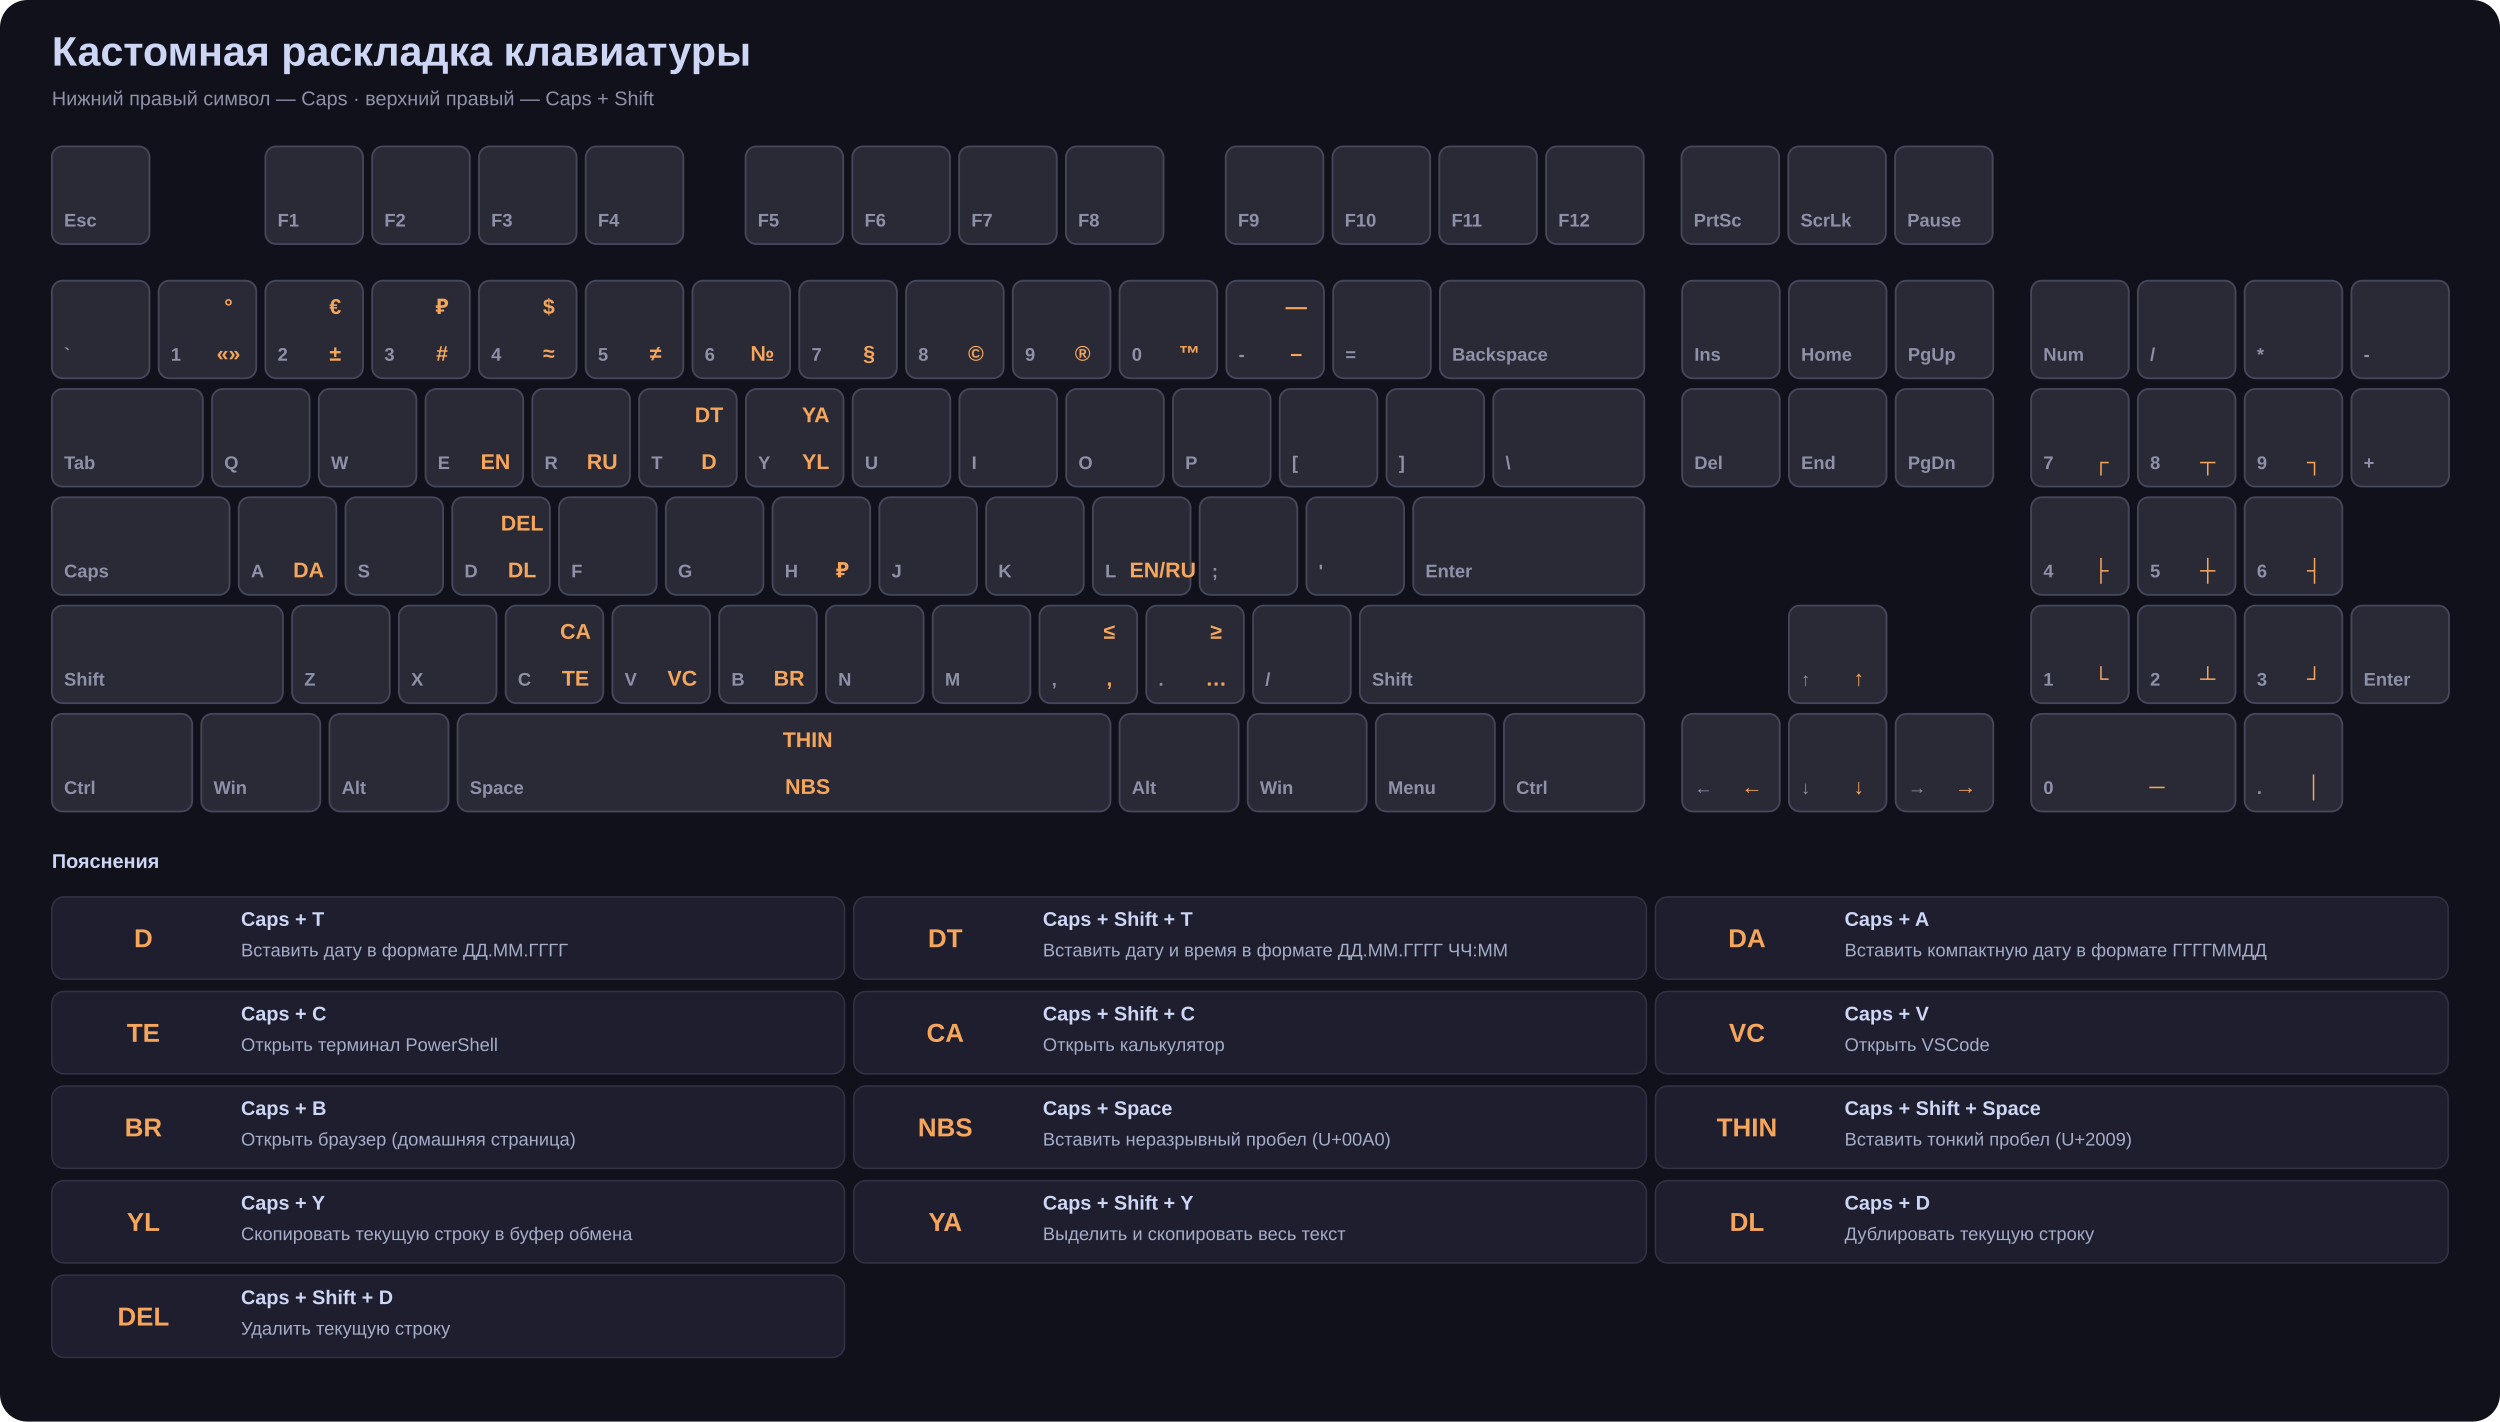
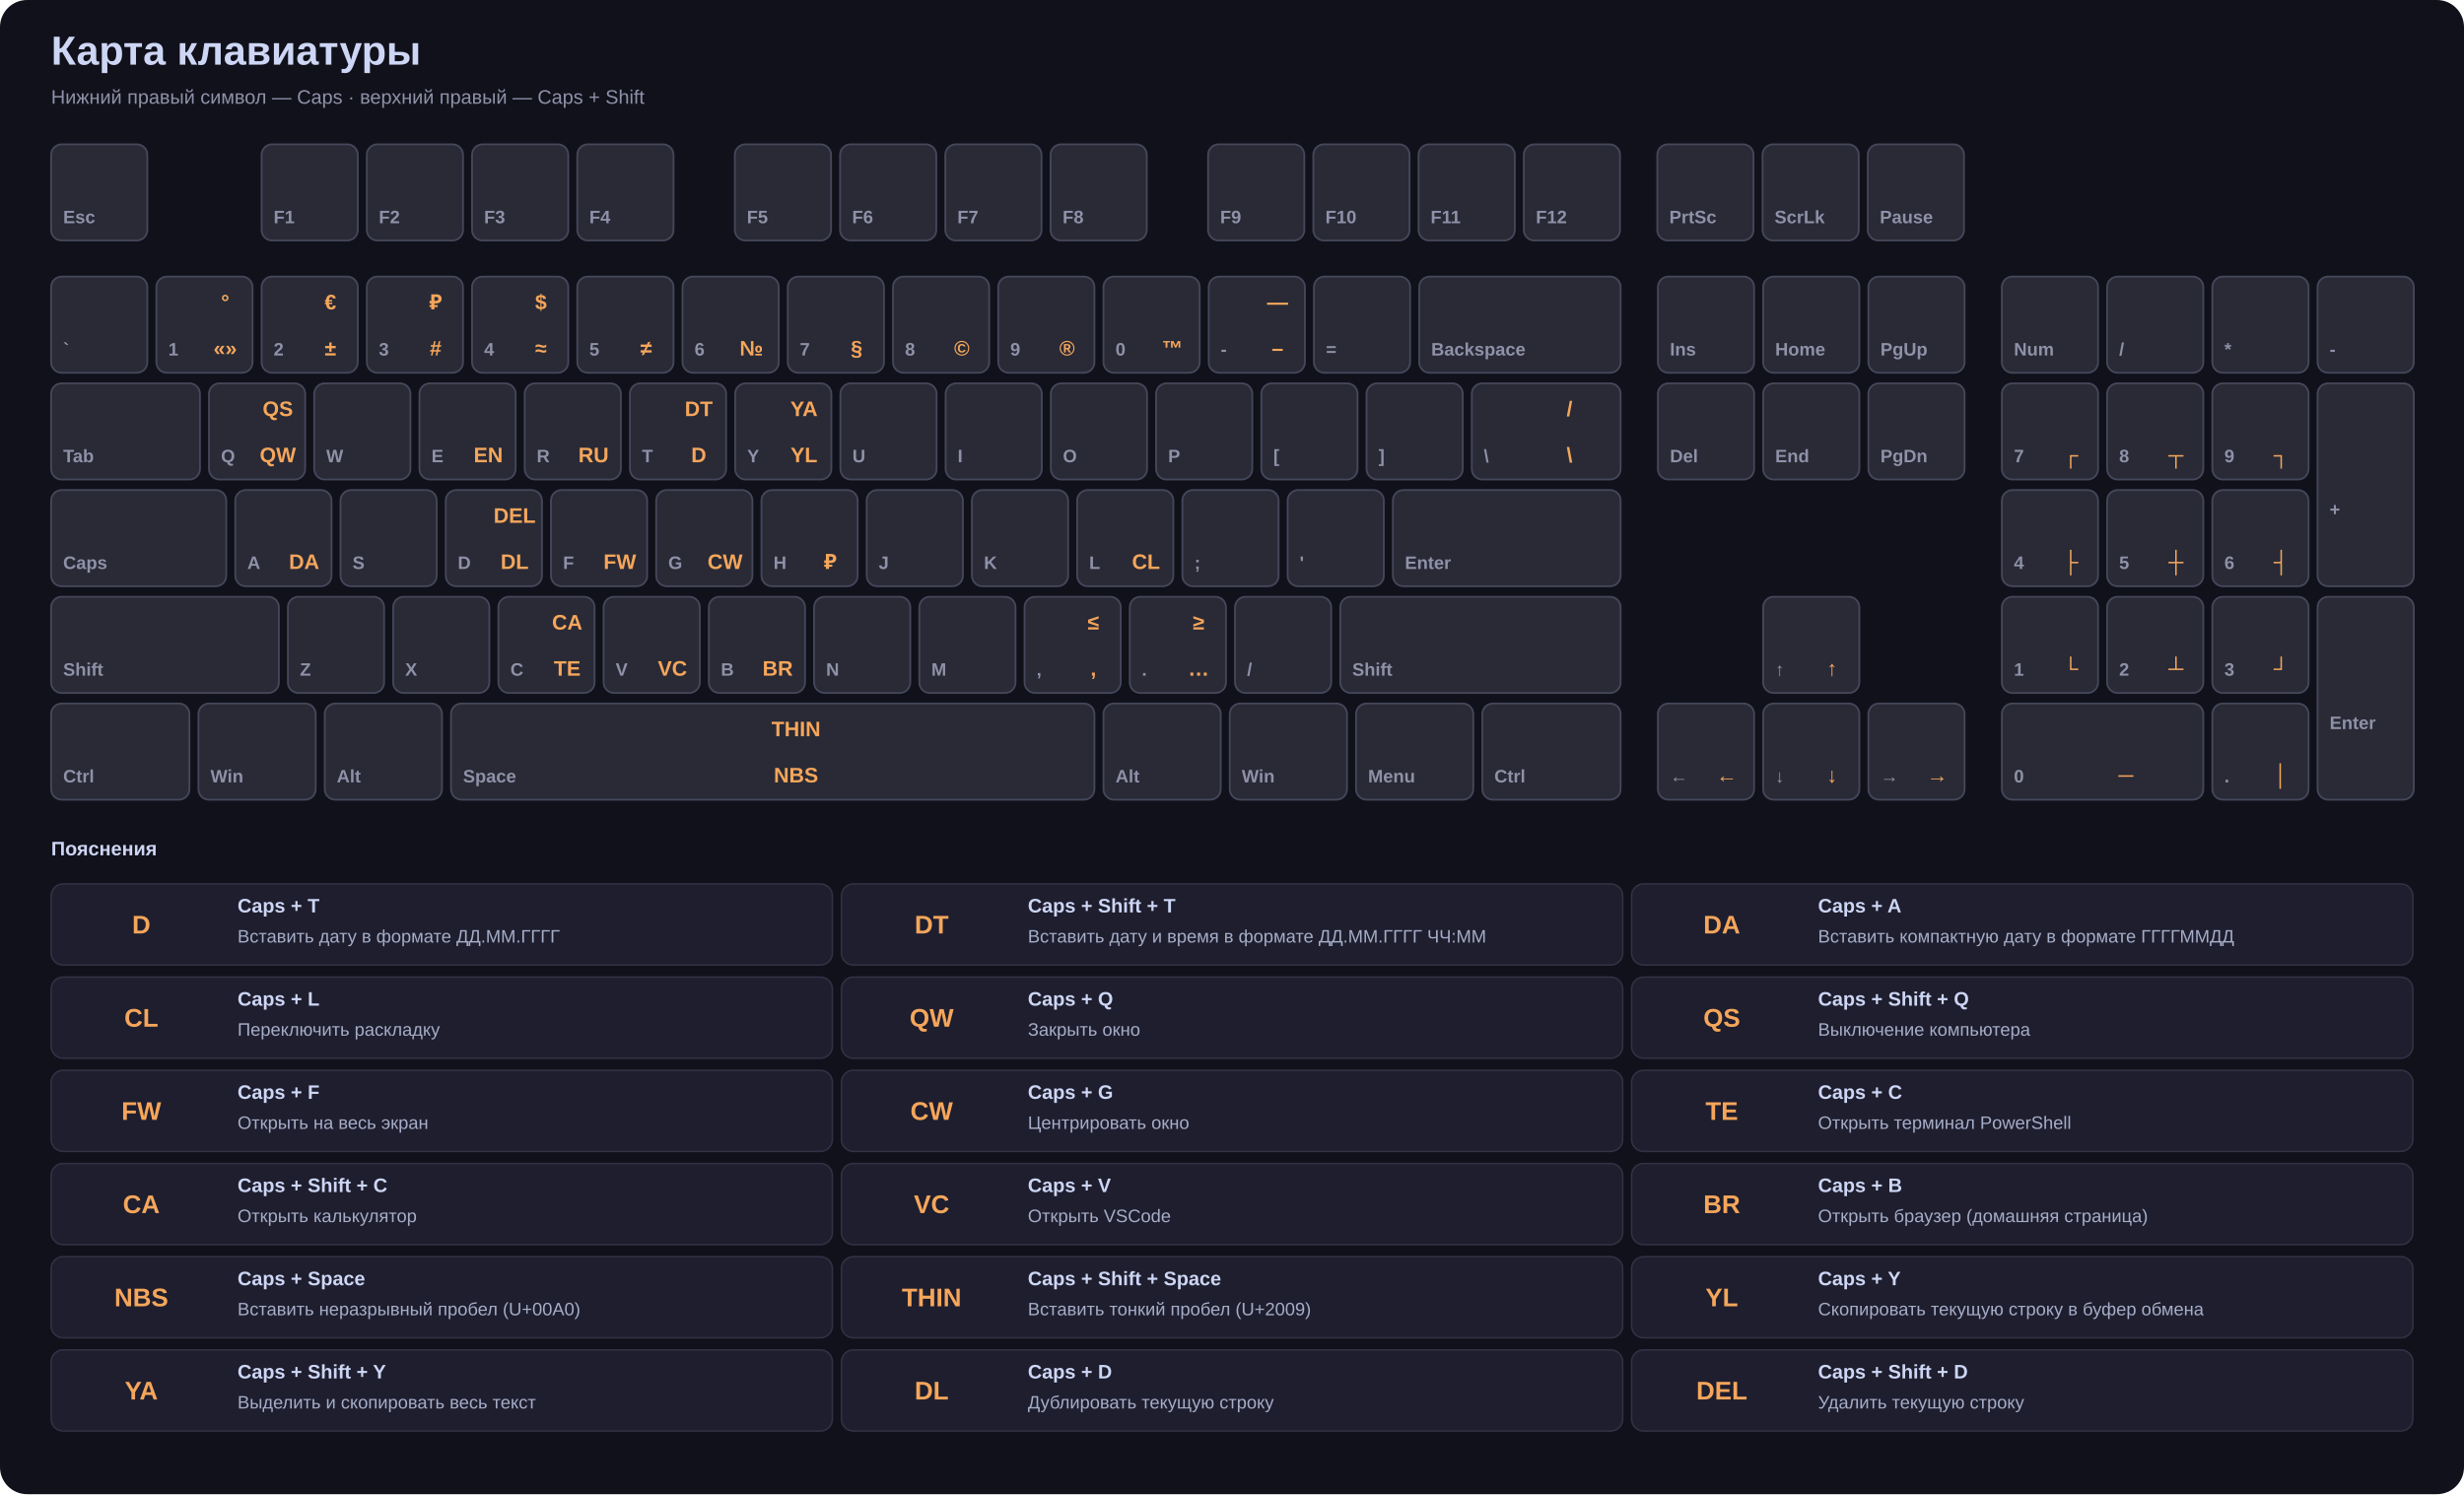
- <svg xmlns="http://www.w3.org/2000/svg" width="1639" height="932" viewBox="0 0 1639 932">
+ <svg xmlns="http://www.w3.org/2000/svg" width="1639" height="994" viewBox="0 0 1639 994">
  <style>
    text { font-family: "Segoe UI", Arial, sans-serif; }
    .base { fill: #292a36; stroke: #45475a; stroke-width: 1.2; }
    .key-label { fill: #8f91a8; font-size: 12px; font-weight: 600; }
    .value { fill: #f5a65b; font-size: 14px; font-weight: 800; }
    .title { fill: #cdd6f4; font-size: 27px; font-weight: 700; }
    .subtitle { fill: #8f91a8; font-size: 13px; }
    .note-title { fill: #cdd6f4; font-size: 13px; font-weight: 700; }
    .note-text { fill: #a6adc8; font-size: 12px; }
</style>
  <rect width="100%" height="100%" fill="#11111b" rx="18" />
-   <text x="34.0" y="43.0" class="title">Кастомная раскладка клавиатуры</text>
+   <text x="34.0" y="43.0" class="title">Карта клавиатуры</text>
  <text x="34.0" y="69.0" class="subtitle">Нижний правый символ — Caps · верхний правый — Caps + Shift</text>
-   <rect x="34.0" y="96.0" width="64.0" height="64" rx="7" class="base" />
+   <rect x="34.0" y="96.0" width="64.0" height="64.0" rx="7" class="base" />
  <text x="42.0" y="148.5" class="key-label" text-anchor="start">Esc</text>
-   <rect x="174.0" y="96.0" width="64.0" height="64" rx="7" class="base" />
+   <rect x="174.0" y="96.0" width="64.0" height="64.0" rx="7" class="base" />
  <text x="182.0" y="148.5" class="key-label" text-anchor="start">F1</text>
-   <rect x="244.0" y="96.0" width="64.0" height="64" rx="7" class="base" />
+   <rect x="244.0" y="96.0" width="64.0" height="64.0" rx="7" class="base" />
  <text x="252.0" y="148.5" class="key-label" text-anchor="start">F2</text>
-   <rect x="314.0" y="96.0" width="64.0" height="64" rx="7" class="base" />
+   <rect x="314.0" y="96.0" width="64.0" height="64.0" rx="7" class="base" />
  <text x="322.0" y="148.5" class="key-label" text-anchor="start">F3</text>
-   <rect x="384.0" y="96.0" width="64.0" height="64" rx="7" class="base" />
+   <rect x="384.0" y="96.0" width="64.0" height="64.0" rx="7" class="base" />
  <text x="392.0" y="148.5" class="key-label" text-anchor="start">F4</text>
-   <rect x="488.8" y="96.0" width="64.0" height="64" rx="7" class="base" />
+   <rect x="488.8" y="96.0" width="64.0" height="64.0" rx="7" class="base" />
  <text x="496.8" y="148.5" class="key-label" text-anchor="start">F5</text>
-   <rect x="558.8" y="96.0" width="64.0" height="64" rx="7" class="base" />
+   <rect x="558.8" y="96.0" width="64.0" height="64.0" rx="7" class="base" />
  <text x="566.8" y="148.5" class="key-label" text-anchor="start">F6</text>
-   <rect x="628.8" y="96.0" width="64.0" height="64" rx="7" class="base" />
+   <rect x="628.8" y="96.0" width="64.0" height="64.0" rx="7" class="base" />
  <text x="636.8" y="148.5" class="key-label" text-anchor="start">F7</text>
-   <rect x="698.8" y="96.0" width="64.0" height="64" rx="7" class="base" />
+   <rect x="698.8" y="96.0" width="64.0" height="64.0" rx="7" class="base" />
  <text x="706.8" y="148.5" class="key-label" text-anchor="start">F8</text>
-   <rect x="803.6" y="96.0" width="64.0" height="64" rx="7" class="base" />
+   <rect x="803.6" y="96.0" width="64.0" height="64.0" rx="7" class="base" />
  <text x="811.6" y="148.5" class="key-label" text-anchor="start">F9</text>
-   <rect x="873.6" y="96.0" width="64.0" height="64" rx="7" class="base" />
+   <rect x="873.6" y="96.0" width="64.0" height="64.0" rx="7" class="base" />
  <text x="881.6" y="148.5" class="key-label" text-anchor="start">F10</text>
-   <rect x="943.6" y="96.0" width="64.0" height="64" rx="7" class="base" />
+   <rect x="943.6" y="96.0" width="64.0" height="64.0" rx="7" class="base" />
  <text x="951.6" y="148.5" class="key-label" text-anchor="start">F11</text>
-   <rect x="1013.6" y="96.0" width="64.0" height="64" rx="7" class="base" />
+   <rect x="1013.6" y="96.0" width="64.0" height="64.0" rx="7" class="base" />
  <text x="1021.6" y="148.5" class="key-label" text-anchor="start">F12</text>
-   <rect x="1102.4" y="96.0" width="64.0" height="64" rx="7" class="base" />
+   <rect x="1102.4" y="96.0" width="64.0" height="64.0" rx="7" class="base" />
  <text x="1110.4" y="148.5" class="key-label" text-anchor="start">PrtSc</text>
-   <rect x="1172.4" y="96.0" width="64.0" height="64" rx="7" class="base" />
+   <rect x="1172.4" y="96.0" width="64.0" height="64.0" rx="7" class="base" />
  <text x="1180.4" y="148.5" class="key-label" text-anchor="start">ScrLk</text>
-   <rect x="1242.4" y="96.0" width="64.0" height="64" rx="7" class="base" />
+   <rect x="1242.4" y="96.0" width="64.0" height="64.0" rx="7" class="base" />
  <text x="1250.4" y="148.5" class="key-label" text-anchor="start">Pause</text>
-   <rect x="34.0" y="184.0" width="64.0" height="64" rx="7" class="base" />
+   <rect x="34.0" y="184.0" width="64.0" height="64.0" rx="7" class="base" />
  <text x="42.0" y="236.5" class="key-label" text-anchor="start">`</text>
-   <rect x="104.0" y="184.0" width="64.0" height="64" rx="7" class="base" />
+   <rect x="104.0" y="184.0" width="64.0" height="64.0" rx="7" class="base" />
  <text x="112.0" y="236.5" class="key-label" text-anchor="start">1</text>
  <text x="149.8" y="205.8" class="value" text-anchor="middle">°</text>
  <text x="149.8" y="236.5" class="value" text-anchor="middle">«»</text>
-   <rect x="174.0" y="184.0" width="64.0" height="64" rx="7" class="base" />
+   <rect x="174.0" y="184.0" width="64.0" height="64.0" rx="7" class="base" />
  <text x="182.0" y="236.5" class="key-label" text-anchor="start">2</text>
  <text x="219.8" y="205.8" class="value" text-anchor="middle">€</text>
  <text x="219.8" y="236.5" class="value" text-anchor="middle">±</text>
-   <rect x="244.0" y="184.0" width="64.0" height="64" rx="7" class="base" />
+   <rect x="244.0" y="184.0" width="64.0" height="64.0" rx="7" class="base" />
  <text x="252.0" y="236.5" class="key-label" text-anchor="start">3</text>
  <text x="289.8" y="205.8" class="value" text-anchor="middle">₽</text>
  <text x="289.8" y="236.5" class="value" text-anchor="middle">#</text>
-   <rect x="314.0" y="184.0" width="64.0" height="64" rx="7" class="base" />
+   <rect x="314.0" y="184.0" width="64.0" height="64.0" rx="7" class="base" />
  <text x="322.0" y="236.5" class="key-label" text-anchor="start">4</text>
  <text x="359.8" y="205.8" class="value" text-anchor="middle">$</text>
  <text x="359.8" y="236.5" class="value" text-anchor="middle">≈</text>
-   <rect x="384.0" y="184.0" width="64.0" height="64" rx="7" class="base" />
+   <rect x="384.0" y="184.0" width="64.0" height="64.0" rx="7" class="base" />
  <text x="392.0" y="236.5" class="key-label" text-anchor="start">5</text>
  <text x="429.8" y="236.5" class="value" text-anchor="middle">≠</text>
-   <rect x="454.0" y="184.0" width="64.0" height="64" rx="7" class="base" />
+   <rect x="454.0" y="184.0" width="64.0" height="64.0" rx="7" class="base" />
  <text x="462.0" y="236.5" class="key-label" text-anchor="start">6</text>
  <text x="499.8" y="236.5" class="value" text-anchor="middle">№</text>
-   <rect x="524.0" y="184.0" width="64.0" height="64" rx="7" class="base" />
+   <rect x="524.0" y="184.0" width="64.0" height="64.0" rx="7" class="base" />
  <text x="532.0" y="236.5" class="key-label" text-anchor="start">7</text>
  <text x="569.8" y="236.5" class="value" text-anchor="middle">§</text>
-   <rect x="594.0" y="184.0" width="64.0" height="64" rx="7" class="base" />
+   <rect x="594.0" y="184.0" width="64.0" height="64.0" rx="7" class="base" />
  <text x="602.0" y="236.5" class="key-label" text-anchor="start">8</text>
  <text x="639.8" y="236.5" class="value" text-anchor="middle">©</text>
-   <rect x="664.0" y="184.0" width="64.0" height="64" rx="7" class="base" />
+   <rect x="664.0" y="184.0" width="64.0" height="64.0" rx="7" class="base" />
  <text x="672.0" y="236.5" class="key-label" text-anchor="start">9</text>
  <text x="709.8" y="236.5" class="value" text-anchor="middle">®</text>
-   <rect x="734.0" y="184.0" width="64.0" height="64" rx="7" class="base" />
+   <rect x="734.0" y="184.0" width="64.0" height="64.0" rx="7" class="base" />
  <text x="742.0" y="236.5" class="key-label" text-anchor="start">0</text>
  <text x="779.8" y="236.5" class="value" text-anchor="middle">™</text>
-   <rect x="804.0" y="184.0" width="64.0" height="64" rx="7" class="base" />
+   <rect x="804.0" y="184.0" width="64.0" height="64.0" rx="7" class="base" />
  <text x="812.0" y="236.5" class="key-label" text-anchor="start">-</text>
  <text x="849.8" y="205.8" class="value" text-anchor="middle">—</text>
  <text x="849.8" y="236.5" class="value" text-anchor="middle">–</text>
-   <rect x="874.0" y="184.0" width="64.0" height="64" rx="7" class="base" />
+   <rect x="874.0" y="184.0" width="64.0" height="64.0" rx="7" class="base" />
  <text x="882.0" y="236.5" class="key-label" text-anchor="start">=</text>
-   <rect x="944.0" y="184.0" width="134.0" height="64" rx="7" class="base" />
+   <rect x="944.0" y="184.0" width="134.0" height="64.0" rx="7" class="base" />
  <text x="952.0" y="236.5" class="key-label" text-anchor="start">Backspace</text>
-   <rect x="1102.8" y="184.0" width="64.0" height="64" rx="7" class="base" />
+   <rect x="1102.8" y="184.0" width="64.0" height="64.0" rx="7" class="base" />
  <text x="1110.8" y="236.5" class="key-label" text-anchor="start">Ins</text>
-   <rect x="1172.8" y="184.0" width="64.0" height="64" rx="7" class="base" />
+   <rect x="1172.8" y="184.0" width="64.0" height="64.0" rx="7" class="base" />
  <text x="1180.8" y="236.5" class="key-label" text-anchor="start">Home</text>
-   <rect x="1242.8" y="184.0" width="64.0" height="64" rx="7" class="base" />
+   <rect x="1242.8" y="184.0" width="64.0" height="64.0" rx="7" class="base" />
  <text x="1250.8" y="236.5" class="key-label" text-anchor="start">PgUp</text>
-   <rect x="1331.6" y="184.0" width="64.0" height="64" rx="7" class="base" />
+   <rect x="1331.6" y="184.0" width="64.0" height="64.0" rx="7" class="base" />
  <text x="1339.6" y="236.5" class="key-label" text-anchor="start">Num</text>
-   <rect x="1401.6" y="184.0" width="64.0" height="64" rx="7" class="base" />
+   <rect x="1401.6" y="184.0" width="64.0" height="64.0" rx="7" class="base" />
  <text x="1409.6" y="236.5" class="key-label" text-anchor="start">/</text>
-   <rect x="1471.6" y="184.0" width="64.0" height="64" rx="7" class="base" />
+   <rect x="1471.6" y="184.0" width="64.0" height="64.0" rx="7" class="base" />
  <text x="1479.6" y="236.5" class="key-label" text-anchor="start">*</text>
-   <rect x="1541.6" y="184.0" width="64.0" height="64" rx="7" class="base" />
+   <rect x="1541.6" y="184.0" width="64.0" height="64.0" rx="7" class="base" />
  <text x="1549.6" y="236.5" class="key-label" text-anchor="start">-</text>
-   <rect x="34.0" y="255.0" width="99.0" height="64" rx="7" class="base" />
+   <rect x="34.0" y="255.0" width="99.0" height="64.0" rx="7" class="base" />
  <text x="42.0" y="307.5" class="key-label" text-anchor="start">Tab</text>
-   <rect x="139.0" y="255.0" width="64.0" height="64" rx="7" class="base" />
+   <rect x="139.0" y="255.0" width="64.0" height="64.0" rx="7" class="base" />
  <text x="147.0" y="307.5" class="key-label" text-anchor="start">Q</text>
-   <rect x="209.0" y="255.0" width="64.0" height="64" rx="7" class="base" />
+   <text x="184.8" y="276.8" class="value" text-anchor="middle">QS</text>
+   <text x="184.8" y="307.5" class="value" text-anchor="middle">QW</text>
+   <rect x="209.0" y="255.0" width="64.0" height="64.0" rx="7" class="base" />
  <text x="217.0" y="307.5" class="key-label" text-anchor="start">W</text>
-   <rect x="279.0" y="255.0" width="64.0" height="64" rx="7" class="base" />
+   <rect x="279.0" y="255.0" width="64.0" height="64.0" rx="7" class="base" />
  <text x="287.0" y="307.5" class="key-label" text-anchor="start">E</text>
  <text x="324.8" y="307.5" class="value" text-anchor="middle">EN</text>
-   <rect x="349.0" y="255.0" width="64.0" height="64" rx="7" class="base" />
+   <rect x="349.0" y="255.0" width="64.0" height="64.0" rx="7" class="base" />
  <text x="357.0" y="307.5" class="key-label" text-anchor="start">R</text>
  <text x="394.8" y="307.5" class="value" text-anchor="middle">RU</text>
-   <rect x="419.0" y="255.0" width="64.0" height="64" rx="7" class="base" />
+   <rect x="419.0" y="255.0" width="64.0" height="64.0" rx="7" class="base" />
  <text x="427.0" y="307.5" class="key-label" text-anchor="start">T</text>
  <text x="464.8" y="276.8" class="value" text-anchor="middle">DT</text>
  <text x="464.8" y="307.5" class="value" text-anchor="middle">D</text>
-   <rect x="489.0" y="255.0" width="64.0" height="64" rx="7" class="base" />
+   <rect x="489.0" y="255.0" width="64.0" height="64.0" rx="7" class="base" />
  <text x="497.0" y="307.5" class="key-label" text-anchor="start">Y</text>
  <text x="534.8" y="276.8" class="value" text-anchor="middle">YA</text>
  <text x="534.8" y="307.5" class="value" text-anchor="middle">YL</text>
-   <rect x="559.0" y="255.0" width="64.0" height="64" rx="7" class="base" />
+   <rect x="559.0" y="255.0" width="64.0" height="64.0" rx="7" class="base" />
  <text x="567.0" y="307.5" class="key-label" text-anchor="start">U</text>
-   <rect x="629.0" y="255.0" width="64.0" height="64" rx="7" class="base" />
+   <rect x="629.0" y="255.0" width="64.0" height="64.0" rx="7" class="base" />
  <text x="637.0" y="307.5" class="key-label" text-anchor="start">I</text>
-   <rect x="699.0" y="255.0" width="64.0" height="64" rx="7" class="base" />
+   <rect x="699.0" y="255.0" width="64.0" height="64.0" rx="7" class="base" />
  <text x="707.0" y="307.5" class="key-label" text-anchor="start">O</text>
-   <rect x="769.0" y="255.0" width="64.0" height="64" rx="7" class="base" />
+   <rect x="769.0" y="255.0" width="64.0" height="64.0" rx="7" class="base" />
  <text x="777.0" y="307.5" class="key-label" text-anchor="start">P</text>
-   <rect x="839.0" y="255.0" width="64.0" height="64" rx="7" class="base" />
+   <rect x="839.0" y="255.0" width="64.0" height="64.0" rx="7" class="base" />
  <text x="847.0" y="307.5" class="key-label" text-anchor="start">[</text>
-   <rect x="909.0" y="255.0" width="64.0" height="64" rx="7" class="base" />
+   <rect x="909.0" y="255.0" width="64.0" height="64.0" rx="7" class="base" />
  <text x="917.0" y="307.5" class="key-label" text-anchor="start">]</text>
-   <rect x="979.0" y="255.0" width="99.0" height="64" rx="7" class="base" />
+   <rect x="979.0" y="255.0" width="99.0" height="64.0" rx="7" class="base" />
  <text x="987.0" y="307.5" class="key-label" text-anchor="start">\</text>
-   <rect x="1102.8" y="255.0" width="64.0" height="64" rx="7" class="base" />
+   <text x="1044.0" y="276.8" class="value" text-anchor="middle">/</text>
+   <text x="1044.0" y="307.5" class="value" text-anchor="middle">\</text>
+   <rect x="1102.8" y="255.0" width="64.0" height="64.0" rx="7" class="base" />
  <text x="1110.8" y="307.5" class="key-label" text-anchor="start">Del</text>
-   <rect x="1172.8" y="255.0" width="64.0" height="64" rx="7" class="base" />
+   <rect x="1172.8" y="255.0" width="64.0" height="64.0" rx="7" class="base" />
  <text x="1180.8" y="307.5" class="key-label" text-anchor="start">End</text>
-   <rect x="1242.8" y="255.0" width="64.0" height="64" rx="7" class="base" />
+   <rect x="1242.8" y="255.0" width="64.0" height="64.0" rx="7" class="base" />
  <text x="1250.8" y="307.5" class="key-label" text-anchor="start">PgDn</text>
-   <rect x="1331.6" y="255.0" width="64.0" height="64" rx="7" class="base" />
+   <rect x="1331.6" y="255.0" width="64.0" height="64.0" rx="7" class="base" />
  <text x="1339.6" y="307.5" class="key-label" text-anchor="start">7</text>
  <text x="1377.4" y="307.5" class="value" text-anchor="middle">┌</text>
-   <rect x="1401.6" y="255.0" width="64.0" height="64" rx="7" class="base" />
+   <rect x="1401.6" y="255.0" width="64.0" height="64.0" rx="7" class="base" />
  <text x="1409.6" y="307.5" class="key-label" text-anchor="start">8</text>
  <text x="1447.4" y="307.5" class="value" text-anchor="middle">┬</text>
-   <rect x="1471.6" y="255.0" width="64.0" height="64" rx="7" class="base" />
+   <rect x="1471.6" y="255.0" width="64.0" height="64.0" rx="7" class="base" />
  <text x="1479.6" y="307.5" class="key-label" text-anchor="start">9</text>
  <text x="1517.4" y="307.5" class="value" text-anchor="middle">┐</text>
-   <rect x="1541.6" y="255.0" width="64.0" height="64" rx="7" class="base" />
-   <text x="1549.6" y="307.5" class="key-label" text-anchor="start">+</text>
-   <rect x="34.0" y="326.0" width="116.5" height="64" rx="7" class="base" />
+   <rect x="1541.6" y="255.0" width="64.0" height="135.0" rx="7" class="base" />
+   <text x="1549.6" y="343.0" class="key-label" text-anchor="start">+</text>
+   <rect x="34.0" y="326.0" width="116.5" height="64.0" rx="7" class="base" />
  <text x="42.0" y="378.5" class="key-label" text-anchor="start">Caps</text>
-   <rect x="156.5" y="326.0" width="64.0" height="64" rx="7" class="base" />
+   <rect x="156.5" y="326.0" width="64.0" height="64.0" rx="7" class="base" />
  <text x="164.5" y="378.5" class="key-label" text-anchor="start">A</text>
  <text x="202.3" y="378.5" class="value" text-anchor="middle">DA</text>
-   <rect x="226.5" y="326.0" width="64.0" height="64" rx="7" class="base" />
+   <rect x="226.5" y="326.0" width="64.0" height="64.0" rx="7" class="base" />
  <text x="234.5" y="378.5" class="key-label" text-anchor="start">S</text>
-   <rect x="296.5" y="326.0" width="64.0" height="64" rx="7" class="base" />
+   <rect x="296.5" y="326.0" width="64.0" height="64.0" rx="7" class="base" />
  <text x="304.5" y="378.5" class="key-label" text-anchor="start">D</text>
  <text x="342.3" y="347.8" class="value" text-anchor="middle">DEL</text>
  <text x="342.3" y="378.5" class="value" text-anchor="middle">DL</text>
-   <rect x="366.5" y="326.0" width="64.0" height="64" rx="7" class="base" />
+   <rect x="366.5" y="326.0" width="64.0" height="64.0" rx="7" class="base" />
  <text x="374.5" y="378.5" class="key-label" text-anchor="start">F</text>
-   <rect x="436.5" y="326.0" width="64.0" height="64" rx="7" class="base" />
+   <text x="412.3" y="378.5" class="value" text-anchor="middle">FW</text>
+   <rect x="436.5" y="326.0" width="64.0" height="64.0" rx="7" class="base" />
  <text x="444.5" y="378.5" class="key-label" text-anchor="start">G</text>
-   <rect x="506.5" y="326.0" width="64.0" height="64" rx="7" class="base" />
+   <text x="482.3" y="378.5" class="value" text-anchor="middle">CW</text>
+   <rect x="506.5" y="326.0" width="64.0" height="64.0" rx="7" class="base" />
  <text x="514.5" y="378.5" class="key-label" text-anchor="start">H</text>
  <text x="552.3" y="378.5" class="value" text-anchor="middle">₽</text>
-   <rect x="576.5" y="326.0" width="64.0" height="64" rx="7" class="base" />
+   <rect x="576.5" y="326.0" width="64.0" height="64.0" rx="7" class="base" />
  <text x="584.5" y="378.5" class="key-label" text-anchor="start">J</text>
-   <rect x="646.5" y="326.0" width="64.0" height="64" rx="7" class="base" />
+   <rect x="646.5" y="326.0" width="64.0" height="64.0" rx="7" class="base" />
  <text x="654.5" y="378.5" class="key-label" text-anchor="start">K</text>
-   <rect x="716.5" y="326.0" width="64.0" height="64" rx="7" class="base" />
+   <rect x="716.5" y="326.0" width="64.0" height="64.0" rx="7" class="base" />
  <text x="724.5" y="378.5" class="key-label" text-anchor="start">L</text>
-   <text x="762.3" y="378.5" class="value" text-anchor="middle">EN/RU</text>
-   <rect x="786.5" y="326.0" width="64.0" height="64" rx="7" class="base" />
+   <text x="762.3" y="378.5" class="value" text-anchor="middle">CL</text>
+   <rect x="786.5" y="326.0" width="64.0" height="64.0" rx="7" class="base" />
  <text x="794.5" y="378.5" class="key-label" text-anchor="start">;</text>
-   <rect x="856.5" y="326.0" width="64.0" height="64" rx="7" class="base" />
+   <rect x="856.5" y="326.0" width="64.0" height="64.0" rx="7" class="base" />
  <text x="864.5" y="378.5" class="key-label" text-anchor="start">'</text>
-   <rect x="926.5" y="326.0" width="151.5" height="64" rx="7" class="base" />
+   <rect x="926.5" y="326.0" width="151.5" height="64.0" rx="7" class="base" />
  <text x="934.5" y="378.5" class="key-label" text-anchor="start">Enter</text>
-   <rect x="1331.6" y="326.0" width="64.0" height="64" rx="7" class="base" />
+   <rect x="1331.6" y="326.0" width="64.0" height="64.0" rx="7" class="base" />
  <text x="1339.6" y="378.5" class="key-label" text-anchor="start">4</text>
  <text x="1377.4" y="378.5" class="value" text-anchor="middle">├</text>
-   <rect x="1401.6" y="326.0" width="64.0" height="64" rx="7" class="base" />
+   <rect x="1401.6" y="326.0" width="64.0" height="64.0" rx="7" class="base" />
  <text x="1409.6" y="378.5" class="key-label" text-anchor="start">5</text>
  <text x="1447.4" y="378.5" class="value" text-anchor="middle">┼</text>
-   <rect x="1471.6" y="326.0" width="64.0" height="64" rx="7" class="base" />
+   <rect x="1471.6" y="326.0" width="64.0" height="64.0" rx="7" class="base" />
  <text x="1479.6" y="378.5" class="key-label" text-anchor="start">6</text>
  <text x="1517.4" y="378.5" class="value" text-anchor="middle">┤</text>
-   <rect x="34.0" y="397.0" width="151.5" height="64" rx="7" class="base" />
+   <rect x="34.0" y="397.0" width="151.5" height="64.0" rx="7" class="base" />
  <text x="42.0" y="449.5" class="key-label" text-anchor="start">Shift</text>
-   <rect x="191.5" y="397.0" width="64.0" height="64" rx="7" class="base" />
+   <rect x="191.5" y="397.0" width="64.0" height="64.0" rx="7" class="base" />
  <text x="199.5" y="449.5" class="key-label" text-anchor="start">Z</text>
-   <rect x="261.5" y="397.0" width="64.0" height="64" rx="7" class="base" />
+   <rect x="261.5" y="397.0" width="64.0" height="64.0" rx="7" class="base" />
  <text x="269.5" y="449.5" class="key-label" text-anchor="start">X</text>
-   <rect x="331.5" y="397.0" width="64.0" height="64" rx="7" class="base" />
+   <rect x="331.5" y="397.0" width="64.0" height="64.0" rx="7" class="base" />
  <text x="339.5" y="449.5" class="key-label" text-anchor="start">C</text>
  <text x="377.3" y="418.8" class="value" text-anchor="middle">CA</text>
  <text x="377.3" y="449.5" class="value" text-anchor="middle">TE</text>
-   <rect x="401.5" y="397.0" width="64.0" height="64" rx="7" class="base" />
+   <rect x="401.5" y="397.0" width="64.0" height="64.0" rx="7" class="base" />
  <text x="409.5" y="449.5" class="key-label" text-anchor="start">V</text>
  <text x="447.3" y="449.5" class="value" text-anchor="middle">VC</text>
-   <rect x="471.5" y="397.0" width="64.0" height="64" rx="7" class="base" />
+   <rect x="471.5" y="397.0" width="64.0" height="64.0" rx="7" class="base" />
  <text x="479.5" y="449.5" class="key-label" text-anchor="start">B</text>
  <text x="517.3" y="449.5" class="value" text-anchor="middle">BR</text>
-   <rect x="541.5" y="397.0" width="64.0" height="64" rx="7" class="base" />
+   <rect x="541.5" y="397.0" width="64.0" height="64.0" rx="7" class="base" />
  <text x="549.5" y="449.5" class="key-label" text-anchor="start">N</text>
-   <rect x="611.5" y="397.0" width="64.0" height="64" rx="7" class="base" />
+   <rect x="611.5" y="397.0" width="64.0" height="64.0" rx="7" class="base" />
  <text x="619.5" y="449.5" class="key-label" text-anchor="start">M</text>
-   <rect x="681.5" y="397.0" width="64.0" height="64" rx="7" class="base" />
+   <rect x="681.5" y="397.0" width="64.0" height="64.0" rx="7" class="base" />
  <text x="689.5" y="449.5" class="key-label" text-anchor="start">,</text>
  <text x="727.3" y="418.8" class="value" text-anchor="middle">≤</text>
  <text x="727.3" y="449.5" class="value" text-anchor="middle">,</text>
-   <rect x="751.5" y="397.0" width="64.0" height="64" rx="7" class="base" />
+   <rect x="751.5" y="397.0" width="64.0" height="64.0" rx="7" class="base" />
  <text x="759.5" y="449.5" class="key-label" text-anchor="start">.</text>
  <text x="797.3" y="418.8" class="value" text-anchor="middle">≥</text>
  <text x="797.3" y="449.5" class="value" text-anchor="middle">…</text>
-   <rect x="821.5" y="397.0" width="64.0" height="64" rx="7" class="base" />
+   <rect x="821.5" y="397.0" width="64.0" height="64.0" rx="7" class="base" />
  <text x="829.5" y="449.5" class="key-label" text-anchor="start">/</text>
-   <rect x="891.5" y="397.0" width="186.5" height="64" rx="7" class="base" />
+   <rect x="891.5" y="397.0" width="186.5" height="64.0" rx="7" class="base" />
  <text x="899.5" y="449.5" class="key-label" text-anchor="start">Shift</text>
-   <rect x="1172.8" y="397.0" width="64.0" height="64" rx="7" class="base" />
+   <rect x="1172.8" y="397.0" width="64.0" height="64.0" rx="7" class="base" />
  <text x="1180.8" y="449.5" class="key-label" text-anchor="start">↑</text>
  <text x="1218.6" y="449.5" class="value" text-anchor="middle">↑</text>
-   <rect x="1331.6" y="397.0" width="64.0" height="64" rx="7" class="base" />
+   <rect x="1331.6" y="397.0" width="64.0" height="64.0" rx="7" class="base" />
  <text x="1339.6" y="449.5" class="key-label" text-anchor="start">1</text>
  <text x="1377.4" y="449.5" class="value" text-anchor="middle">└</text>
-   <rect x="1401.6" y="397.0" width="64.0" height="64" rx="7" class="base" />
+   <rect x="1401.6" y="397.0" width="64.0" height="64.0" rx="7" class="base" />
  <text x="1409.6" y="449.5" class="key-label" text-anchor="start">2</text>
  <text x="1447.4" y="449.5" class="value" text-anchor="middle">┴</text>
-   <rect x="1471.6" y="397.0" width="64.0" height="64" rx="7" class="base" />
+   <rect x="1471.6" y="397.0" width="64.0" height="64.0" rx="7" class="base" />
  <text x="1479.6" y="449.5" class="key-label" text-anchor="start">3</text>
  <text x="1517.4" y="449.5" class="value" text-anchor="middle">┘</text>
-   <rect x="1541.6" y="397.0" width="64.0" height="64" rx="7" class="base" />
-   <text x="1549.6" y="449.5" class="key-label" text-anchor="start">Enter</text>
-   <rect x="34.0" y="468.0" width="92.0" height="64" rx="7" class="base" />
+   <rect x="1541.6" y="397.0" width="64.0" height="135.0" rx="7" class="base" />
+   <text x="1549.6" y="485.0" class="key-label" text-anchor="start">Enter</text>
+   <rect x="34.0" y="468.0" width="92.0" height="64.0" rx="7" class="base" />
  <text x="42.0" y="520.5" class="key-label" text-anchor="start">Ctrl</text>
-   <rect x="132.0" y="468.0" width="78.0" height="64" rx="7" class="base" />
+   <rect x="132.0" y="468.0" width="78.0" height="64.0" rx="7" class="base" />
  <text x="140.0" y="520.5" class="key-label" text-anchor="start">Win</text>
-   <rect x="216.0" y="468.0" width="78.0" height="64" rx="7" class="base" />
+   <rect x="216.0" y="468.0" width="78.0" height="64.0" rx="7" class="base" />
  <text x="224.0" y="520.5" class="key-label" text-anchor="start">Alt</text>
-   <rect x="300.0" y="468.0" width="428.0" height="64" rx="7" class="base" />
+   <rect x="300.0" y="468.0" width="428.0" height="64.0" rx="7" class="base" />
  <text x="308.0" y="520.5" class="key-label" text-anchor="start">Space</text>
  <text x="529.5" y="489.8" class="value" text-anchor="middle">THIN</text>
  <text x="529.5" y="520.5" class="value" text-anchor="middle">NBS</text>
-   <rect x="734.0" y="468.0" width="78.0" height="64" rx="7" class="base" />
+   <rect x="734.0" y="468.0" width="78.0" height="64.0" rx="7" class="base" />
  <text x="742.0" y="520.5" class="key-label" text-anchor="start">Alt</text>
-   <rect x="818.0" y="468.0" width="78.0" height="64" rx="7" class="base" />
+   <rect x="818.0" y="468.0" width="78.0" height="64.0" rx="7" class="base" />
  <text x="826.0" y="520.5" class="key-label" text-anchor="start">Win</text>
-   <rect x="902.0" y="468.0" width="78.0" height="64" rx="7" class="base" />
+   <rect x="902.0" y="468.0" width="78.0" height="64.0" rx="7" class="base" />
  <text x="910.0" y="520.5" class="key-label" text-anchor="start">Menu</text>
-   <rect x="986.0" y="468.0" width="92.0" height="64" rx="7" class="base" />
+   <rect x="986.0" y="468.0" width="92.0" height="64.0" rx="7" class="base" />
  <text x="994.0" y="520.5" class="key-label" text-anchor="start">Ctrl</text>
-   <rect x="1102.8" y="468.0" width="64.0" height="64" rx="7" class="base" />
+   <rect x="1102.8" y="468.0" width="64.0" height="64.0" rx="7" class="base" />
  <text x="1110.8" y="520.5" class="key-label" text-anchor="start">←</text>
  <text x="1148.6" y="520.5" class="value" text-anchor="middle">←</text>
-   <rect x="1172.8" y="468.0" width="64.0" height="64" rx="7" class="base" />
+   <rect x="1172.8" y="468.0" width="64.0" height="64.0" rx="7" class="base" />
  <text x="1180.8" y="520.5" class="key-label" text-anchor="start">↓</text>
  <text x="1218.6" y="520.5" class="value" text-anchor="middle">↓</text>
-   <rect x="1242.8" y="468.0" width="64.0" height="64" rx="7" class="base" />
+   <rect x="1242.8" y="468.0" width="64.0" height="64.0" rx="7" class="base" />
  <text x="1250.8" y="520.5" class="key-label" text-anchor="start">→</text>
  <text x="1288.6" y="520.5" class="value" text-anchor="middle">→</text>
-   <rect x="1331.6" y="468.0" width="134.0" height="64" rx="7" class="base" />
+   <rect x="1331.6" y="468.0" width="134.0" height="64.0" rx="7" class="base" />
  <text x="1339.6" y="520.5" class="key-label" text-anchor="start">0</text>
  <text x="1414.1" y="520.5" class="value" text-anchor="middle">─</text>
-   <rect x="1471.6" y="468.0" width="64.0" height="64" rx="7" class="base" />
+   <rect x="1471.6" y="468.0" width="64.0" height="64.0" rx="7" class="base" />
  <text x="1479.6" y="520.5" class="key-label" text-anchor="start">.</text>
  <text x="1517.4" y="520.5" class="value" text-anchor="middle">│</text>
  <text x="34.0" y="569.0" class="note-title">Пояснения</text>
  <rect x="34.0" y="588.0" width="519.7" height="54" rx="8" fill="#1e1e2e" stroke="#313244" />
  <text x="94.0" y="621.0" class="value" text-anchor="middle" style="font-size:17px;font-weight:800">D</text>
  <text x="158.0" y="607.0" class="note-title" text-anchor="start">Caps + T</text>
  <text x="158.0" y="627.0" class="note-text" text-anchor="start">Вставить дату в формате ДД.ММ.ГГГГ</text>
  <rect x="559.7" y="588.0" width="519.7" height="54" rx="8" fill="#1e1e2e" stroke="#313244" />
  <text x="619.7" y="621.0" class="value" text-anchor="middle" style="font-size:17px;font-weight:800">DT</text>
  <text x="683.7" y="607.0" class="note-title" text-anchor="start">Caps + Shift + T</text>
  <text x="683.7" y="627.0" class="note-text" text-anchor="start">Вставить дату и время в формате ДД.ММ.ГГГГ ЧЧ:ММ</text>
  <rect x="1085.3" y="588.0" width="519.7" height="54" rx="8" fill="#1e1e2e" stroke="#313244" />
  <text x="1145.3" y="621.0" class="value" text-anchor="middle" style="font-size:17px;font-weight:800">DA</text>
  <text x="1209.3" y="607.0" class="note-title" text-anchor="start">Caps + A</text>
  <text x="1209.3" y="627.0" class="note-text" text-anchor="start">Вставить компактную дату в формате ГГГГММДД</text>
  <rect x="34.0" y="650.0" width="519.7" height="54" rx="8" fill="#1e1e2e" stroke="#313244" />
-   <text x="94.0" y="683.0" class="value" text-anchor="middle" style="font-size:17px;font-weight:800">TE</text>
-   <text x="158.0" y="669.0" class="note-title" text-anchor="start">Caps + C</text>
-   <text x="158.0" y="689.0" class="note-text" text-anchor="start">Открыть терминал PowerShell</text>
+   <text x="94.0" y="683.0" class="value" text-anchor="middle" style="font-size:17px;font-weight:800">CL</text>
+   <text x="158.0" y="669.0" class="note-title" text-anchor="start">Caps + L</text>
+   <text x="158.0" y="689.0" class="note-text" text-anchor="start">Переключить раскладку</text>
  <rect x="559.7" y="650.0" width="519.7" height="54" rx="8" fill="#1e1e2e" stroke="#313244" />
-   <text x="619.7" y="683.0" class="value" text-anchor="middle" style="font-size:17px;font-weight:800">CA</text>
-   <text x="683.7" y="669.0" class="note-title" text-anchor="start">Caps + Shift + C</text>
-   <text x="683.7" y="689.0" class="note-text" text-anchor="start">Открыть калькулятор</text>
+   <text x="619.7" y="683.0" class="value" text-anchor="middle" style="font-size:17px;font-weight:800">QW</text>
+   <text x="683.7" y="669.0" class="note-title" text-anchor="start">Caps + Q</text>
+   <text x="683.7" y="689.0" class="note-text" text-anchor="start">Закрыть окно</text>
  <rect x="1085.3" y="650.0" width="519.7" height="54" rx="8" fill="#1e1e2e" stroke="#313244" />
-   <text x="1145.3" y="683.0" class="value" text-anchor="middle" style="font-size:17px;font-weight:800">VC</text>
-   <text x="1209.3" y="669.0" class="note-title" text-anchor="start">Caps + V</text>
-   <text x="1209.3" y="689.0" class="note-text" text-anchor="start">Открыть VSCode</text>
+   <text x="1145.3" y="683.0" class="value" text-anchor="middle" style="font-size:17px;font-weight:800">QS</text>
+   <text x="1209.3" y="669.0" class="note-title" text-anchor="start">Caps + Shift + Q</text>
+   <text x="1209.3" y="689.0" class="note-text" text-anchor="start">Выключение компьютера</text>
  <rect x="34.0" y="712.0" width="519.7" height="54" rx="8" fill="#1e1e2e" stroke="#313244" />
-   <text x="94.0" y="745.0" class="value" text-anchor="middle" style="font-size:17px;font-weight:800">BR</text>
-   <text x="158.0" y="731.0" class="note-title" text-anchor="start">Caps + B</text>
-   <text x="158.0" y="751.0" class="note-text" text-anchor="start">Открыть браузер (домашняя страница)</text>
+   <text x="94.0" y="745.0" class="value" text-anchor="middle" style="font-size:17px;font-weight:800">FW</text>
+   <text x="158.0" y="731.0" class="note-title" text-anchor="start">Caps + F</text>
+   <text x="158.0" y="751.0" class="note-text" text-anchor="start">Открыть на весь экран</text>
  <rect x="559.7" y="712.0" width="519.7" height="54" rx="8" fill="#1e1e2e" stroke="#313244" />
-   <text x="619.7" y="745.0" class="value" text-anchor="middle" style="font-size:17px;font-weight:800">NBS</text>
-   <text x="683.7" y="731.0" class="note-title" text-anchor="start">Caps + Space</text>
-   <text x="683.7" y="751.0" class="note-text" text-anchor="start">Вставить неразрывный пробел (U+00A0)</text>
+   <text x="619.7" y="745.0" class="value" text-anchor="middle" style="font-size:17px;font-weight:800">CW</text>
+   <text x="683.7" y="731.0" class="note-title" text-anchor="start">Caps + G</text>
+   <text x="683.7" y="751.0" class="note-text" text-anchor="start">Центрировать окно</text>
  <rect x="1085.3" y="712.0" width="519.7" height="54" rx="8" fill="#1e1e2e" stroke="#313244" />
-   <text x="1145.3" y="745.0" class="value" text-anchor="middle" style="font-size:17px;font-weight:800">THIN</text>
-   <text x="1209.3" y="731.0" class="note-title" text-anchor="start">Caps + Shift + Space</text>
-   <text x="1209.3" y="751.0" class="note-text" text-anchor="start">Вставить тонкий пробел (U+2009)</text>
+   <text x="1145.3" y="745.0" class="value" text-anchor="middle" style="font-size:17px;font-weight:800">TE</text>
+   <text x="1209.3" y="731.0" class="note-title" text-anchor="start">Caps + C</text>
+   <text x="1209.3" y="751.0" class="note-text" text-anchor="start">Открыть терминал PowerShell</text>
  <rect x="34.0" y="774.0" width="519.7" height="54" rx="8" fill="#1e1e2e" stroke="#313244" />
-   <text x="94.0" y="807.0" class="value" text-anchor="middle" style="font-size:17px;font-weight:800">YL</text>
-   <text x="158.0" y="793.0" class="note-title" text-anchor="start">Caps + Y</text>
-   <text x="158.0" y="813.0" class="note-text" text-anchor="start">Скопировать текущую строку в буфер обмена</text>
+   <text x="94.0" y="807.0" class="value" text-anchor="middle" style="font-size:17px;font-weight:800">CA</text>
+   <text x="158.0" y="793.0" class="note-title" text-anchor="start">Caps + Shift + C</text>
+   <text x="158.0" y="813.0" class="note-text" text-anchor="start">Открыть калькулятор</text>
  <rect x="559.7" y="774.0" width="519.7" height="54" rx="8" fill="#1e1e2e" stroke="#313244" />
-   <text x="619.7" y="807.0" class="value" text-anchor="middle" style="font-size:17px;font-weight:800">YA</text>
-   <text x="683.7" y="793.0" class="note-title" text-anchor="start">Caps + Shift + Y</text>
-   <text x="683.7" y="813.0" class="note-text" text-anchor="start">Выделить и скопировать весь текст</text>
+   <text x="619.7" y="807.0" class="value" text-anchor="middle" style="font-size:17px;font-weight:800">VC</text>
+   <text x="683.7" y="793.0" class="note-title" text-anchor="start">Caps + V</text>
+   <text x="683.7" y="813.0" class="note-text" text-anchor="start">Открыть VSCode</text>
  <rect x="1085.3" y="774.0" width="519.7" height="54" rx="8" fill="#1e1e2e" stroke="#313244" />
-   <text x="1145.3" y="807.0" class="value" text-anchor="middle" style="font-size:17px;font-weight:800">DL</text>
-   <text x="1209.3" y="793.0" class="note-title" text-anchor="start">Caps + D</text>
-   <text x="1209.3" y="813.0" class="note-text" text-anchor="start">Дублировать текущую строку</text>
+   <text x="1145.3" y="807.0" class="value" text-anchor="middle" style="font-size:17px;font-weight:800">BR</text>
+   <text x="1209.3" y="793.0" class="note-title" text-anchor="start">Caps + B</text>
+   <text x="1209.3" y="813.0" class="note-text" text-anchor="start">Открыть браузер (домашняя страница)</text>
  <rect x="34.0" y="836.0" width="519.7" height="54" rx="8" fill="#1e1e2e" stroke="#313244" />
-   <text x="94.0" y="869.0" class="value" text-anchor="middle" style="font-size:17px;font-weight:800">DEL</text>
-   <text x="158.0" y="855.0" class="note-title" text-anchor="start">Caps + Shift + D</text>
-   <text x="158.0" y="875.0" class="note-text" text-anchor="start">Удалить текущую строку</text>
+   <text x="94.0" y="869.0" class="value" text-anchor="middle" style="font-size:17px;font-weight:800">NBS</text>
+   <text x="158.0" y="855.0" class="note-title" text-anchor="start">Caps + Space</text>
+   <text x="158.0" y="875.0" class="note-text" text-anchor="start">Вставить неразрывный пробел (U+00A0)</text>
+   <rect x="559.7" y="836.0" width="519.7" height="54" rx="8" fill="#1e1e2e" stroke="#313244" />
+   <text x="619.7" y="869.0" class="value" text-anchor="middle" style="font-size:17px;font-weight:800">THIN</text>
+   <text x="683.7" y="855.0" class="note-title" text-anchor="start">Caps + Shift + Space</text>
+   <text x="683.7" y="875.0" class="note-text" text-anchor="start">Вставить тонкий пробел (U+2009)</text>
+   <rect x="1085.3" y="836.0" width="519.7" height="54" rx="8" fill="#1e1e2e" stroke="#313244" />
+   <text x="1145.3" y="869.0" class="value" text-anchor="middle" style="font-size:17px;font-weight:800">YL</text>
+   <text x="1209.3" y="855.0" class="note-title" text-anchor="start">Caps + Y</text>
+   <text x="1209.3" y="875.0" class="note-text" text-anchor="start">Скопировать текущую строку в буфер обмена</text>
+   <rect x="34.0" y="898.0" width="519.7" height="54" rx="8" fill="#1e1e2e" stroke="#313244" />
+   <text x="94.0" y="931.0" class="value" text-anchor="middle" style="font-size:17px;font-weight:800">YA</text>
+   <text x="158.0" y="917.0" class="note-title" text-anchor="start">Caps + Shift + Y</text>
+   <text x="158.0" y="937.0" class="note-text" text-anchor="start">Выделить и скопировать весь текст</text>
+   <rect x="559.7" y="898.0" width="519.7" height="54" rx="8" fill="#1e1e2e" stroke="#313244" />
+   <text x="619.7" y="931.0" class="value" text-anchor="middle" style="font-size:17px;font-weight:800">DL</text>
+   <text x="683.7" y="917.0" class="note-title" text-anchor="start">Caps + D</text>
+   <text x="683.7" y="937.0" class="note-text" text-anchor="start">Дублировать текущую строку</text>
+   <rect x="1085.3" y="898.0" width="519.7" height="54" rx="8" fill="#1e1e2e" stroke="#313244" />
+   <text x="1145.3" y="931.0" class="value" text-anchor="middle" style="font-size:17px;font-weight:800">DEL</text>
+   <text x="1209.3" y="917.0" class="note-title" text-anchor="start">Caps + Shift + D</text>
+   <text x="1209.3" y="937.0" class="note-text" text-anchor="start">Удалить текущую строку</text>
</svg>
